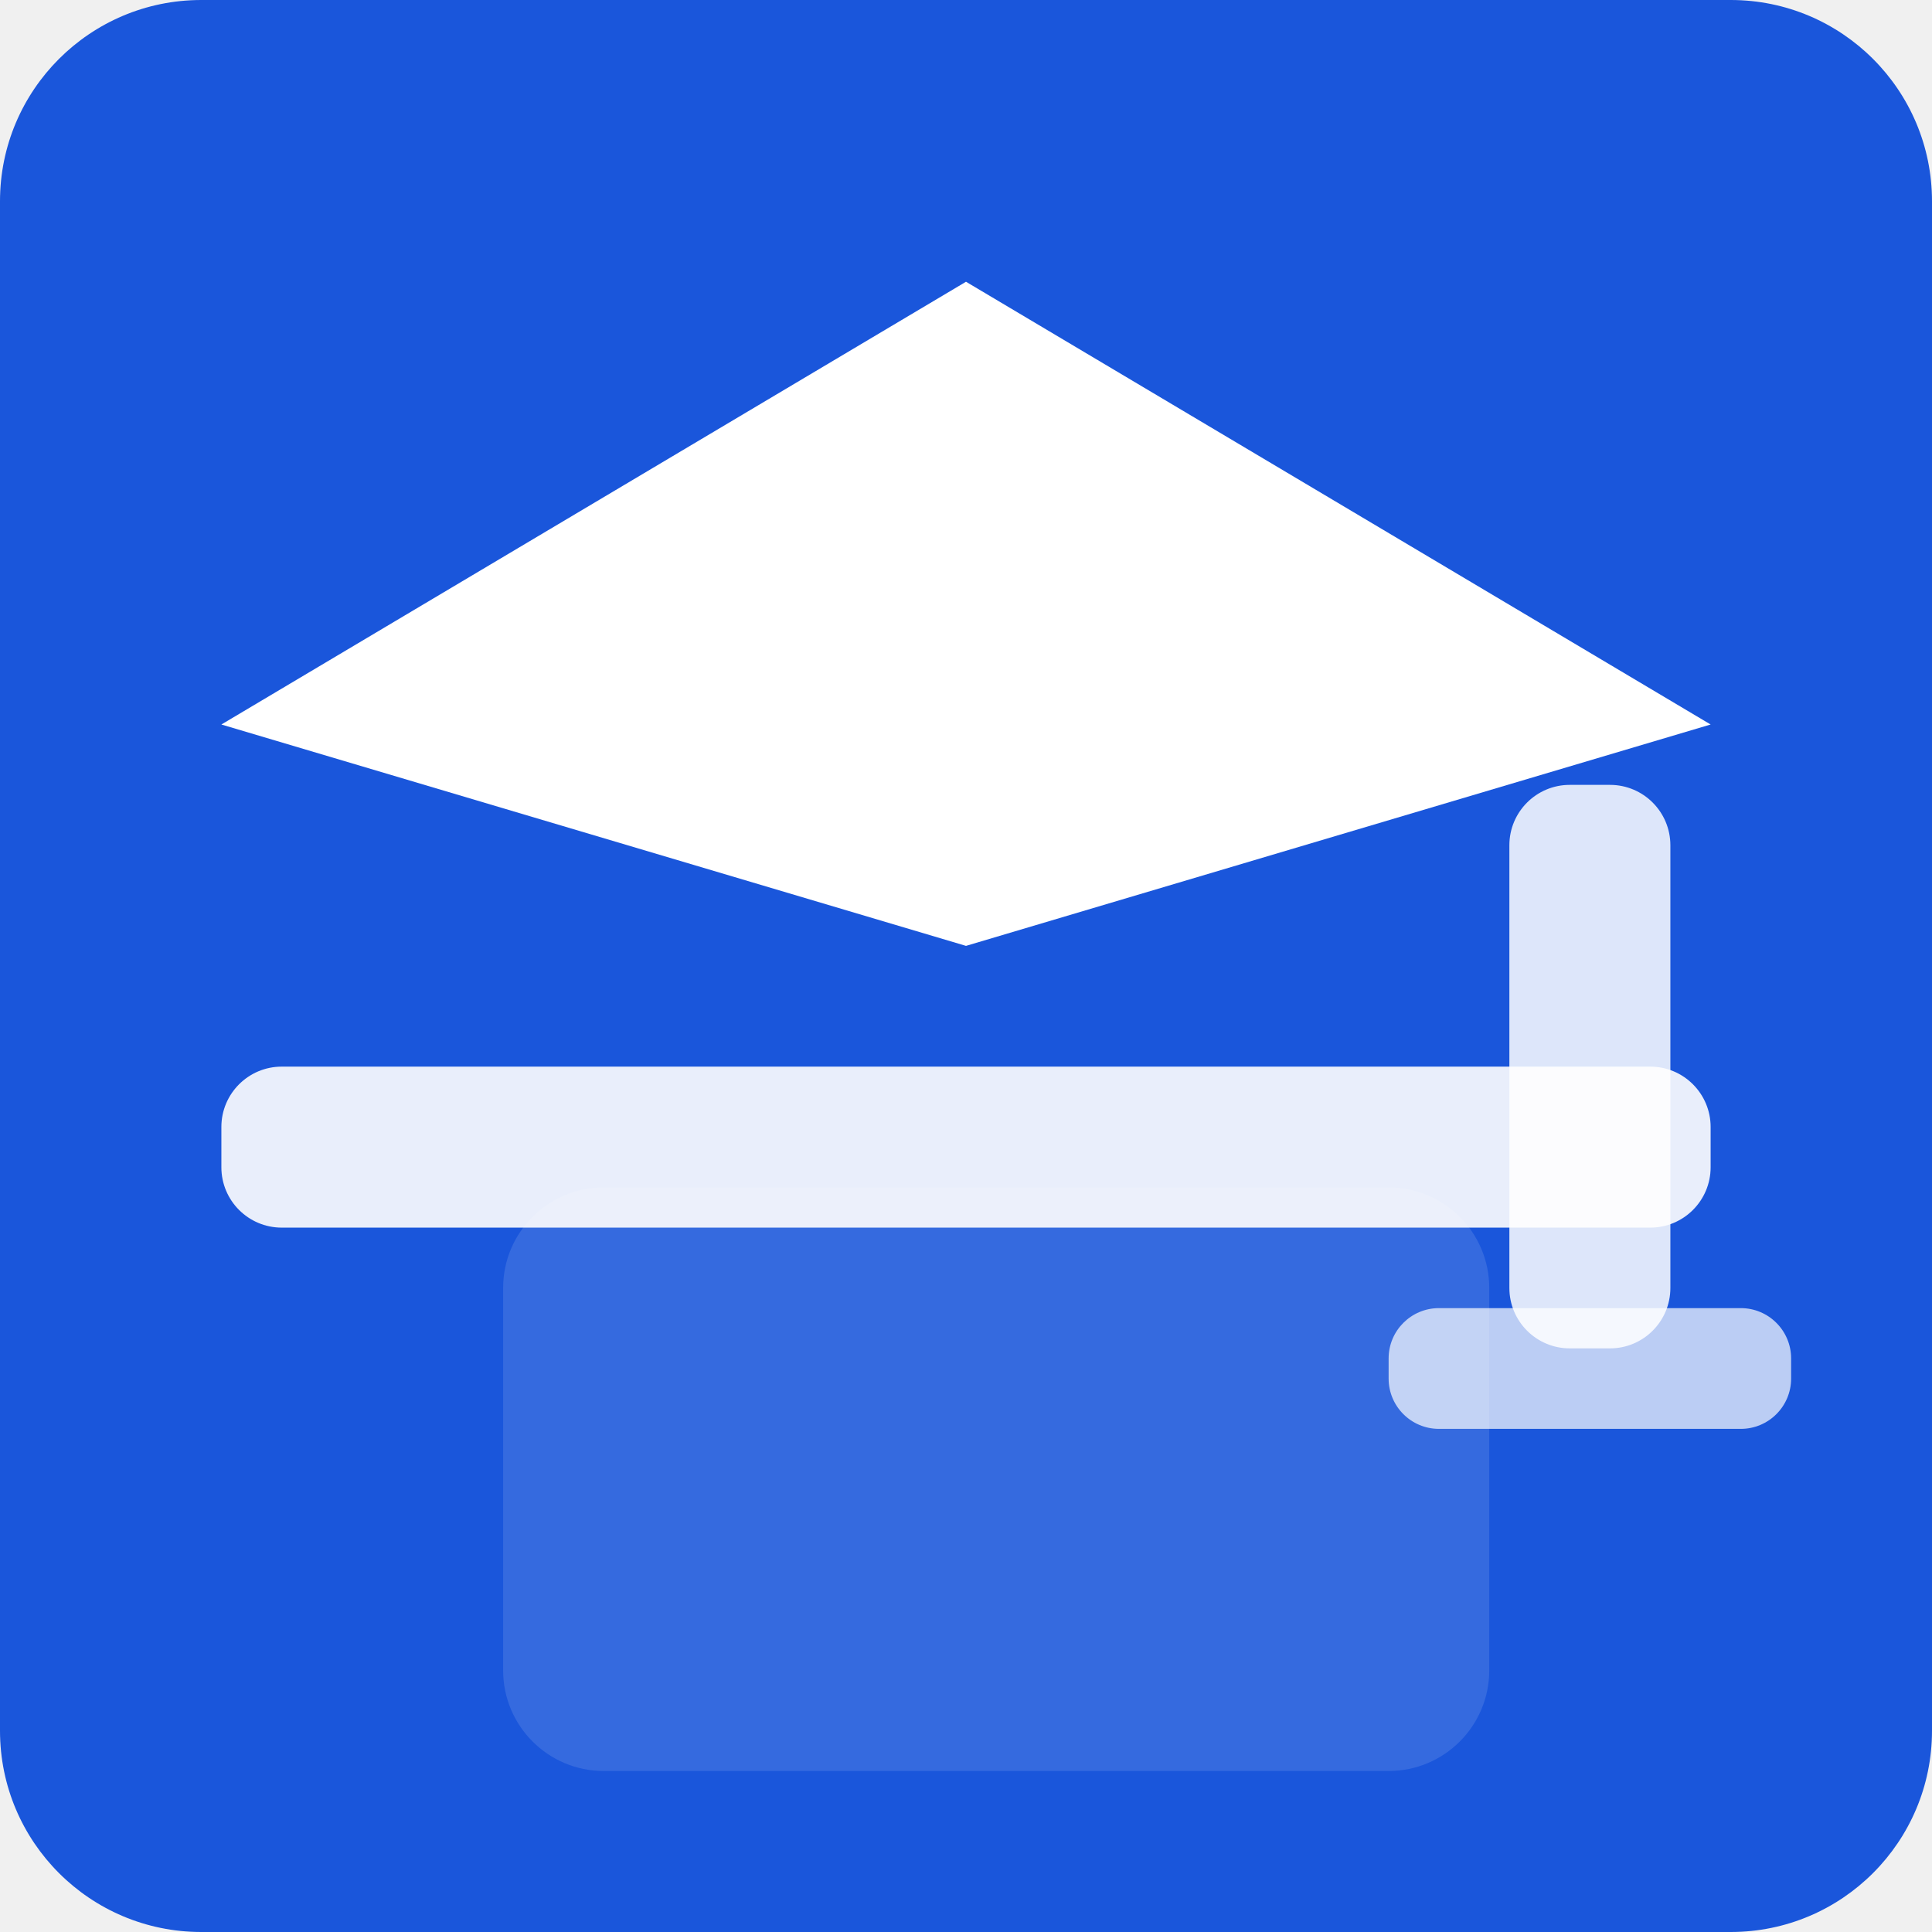
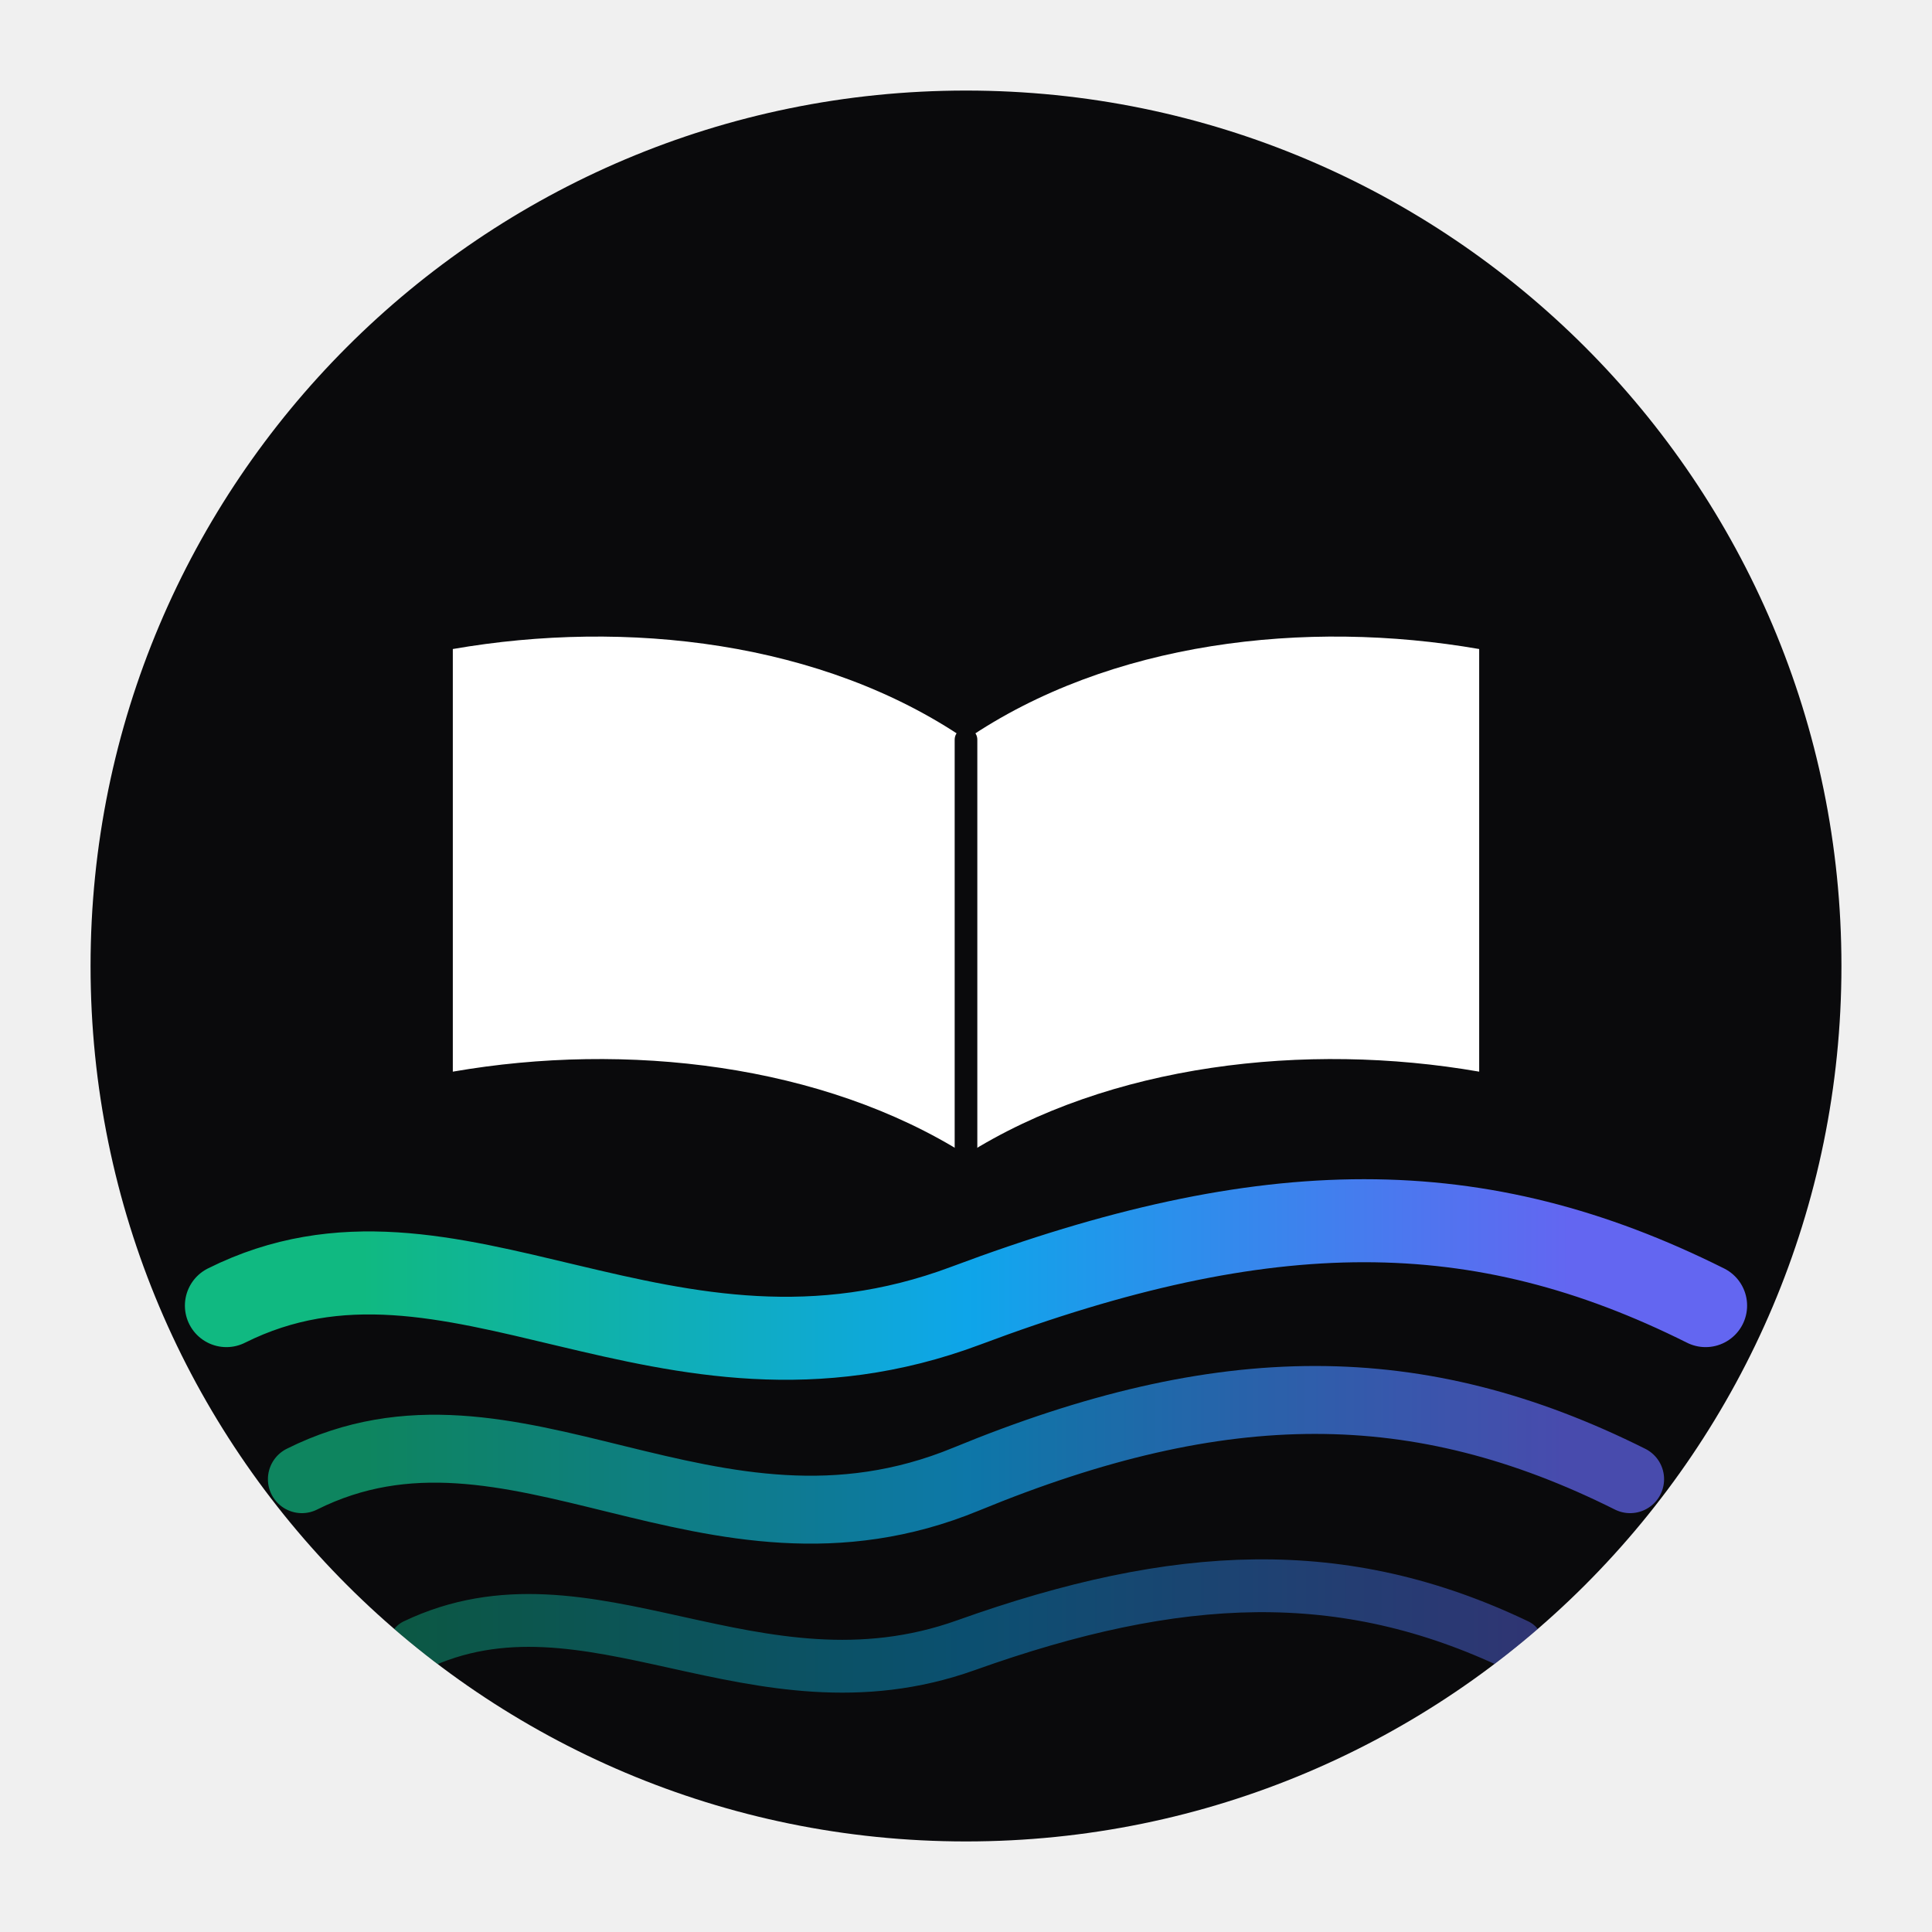
- <svg xmlns="http://www.w3.org/2000/svg" viewBox="0 0 192 192">
-   <rect width="192" height="192" rx="20" fill="#1a56db" />
-   <polygon points="96,28 170,72 96,94 22,72" fill="white" />
-   <rect x="22" y="106" width="148" height="16" rx="6" fill="white" opacity="0.9" />
-   <rect x="150" y="78" width="16" height="56" rx="6" fill="white" opacity="0.85" />
-   <rect x="138" y="130" width="40" height="12" rx="5" fill="white" opacity="0.7" />
-   <rect x="50" y="118" width="98" height="58" rx="10" fill="white" opacity="0.12" />
+ <svg xmlns="http://www.w3.org/2000/svg" width="512" height="512" viewBox="0 0 512 512" fill="none" role="img" aria-label="Sistema Escolar">
+   <defs>
+     <linearGradient id="l1-onda" x1="96" y1="0" x2="416" y2="0" gradientUnits="userSpaceOnUse">
+       <stop offset="0" stop-color="#10b981" />
+       <stop offset="0.5" stop-color="#0ea5e9" />
+       <stop offset="1" stop-color="#6366f1" />
+     </linearGradient>
+     <clipPath id="l1-circulo">
+       <circle cx="256" cy="256" r="232" />
+     </clipPath>
+   </defs>
+   <circle cx="256" cy="256" r="232" fill="#0a0a0c" />
+   <path d="M256 196 C218 170 166 164 120 172 V284 C166 276 218 282 256 306 C294 282 346 276 392 284 V172 C346 164 294 170 256 196 Z" fill="#ffffff" />
+   <path d="M256 196 V306" stroke="#0a0a0c" stroke-width="6" stroke-linecap="round" />
+   <g clip-path="url(#l1-circulo)" stroke="url(#l1-onda)" stroke-linecap="round" fill="none">
+     <path d="M60 346 C120 316 176 376 256 346 S392 316 452 346" stroke-width="22" />
+     <path d="M80 392 C136 364 188 420 256 392 S376 364 432 392" stroke-width="18" opacity="0.7" />
+     <path d="M110 436 C156 414 200 456 256 436 S356 414 402 436" stroke-width="14" opacity="0.45" />
+   </g>
</svg>
